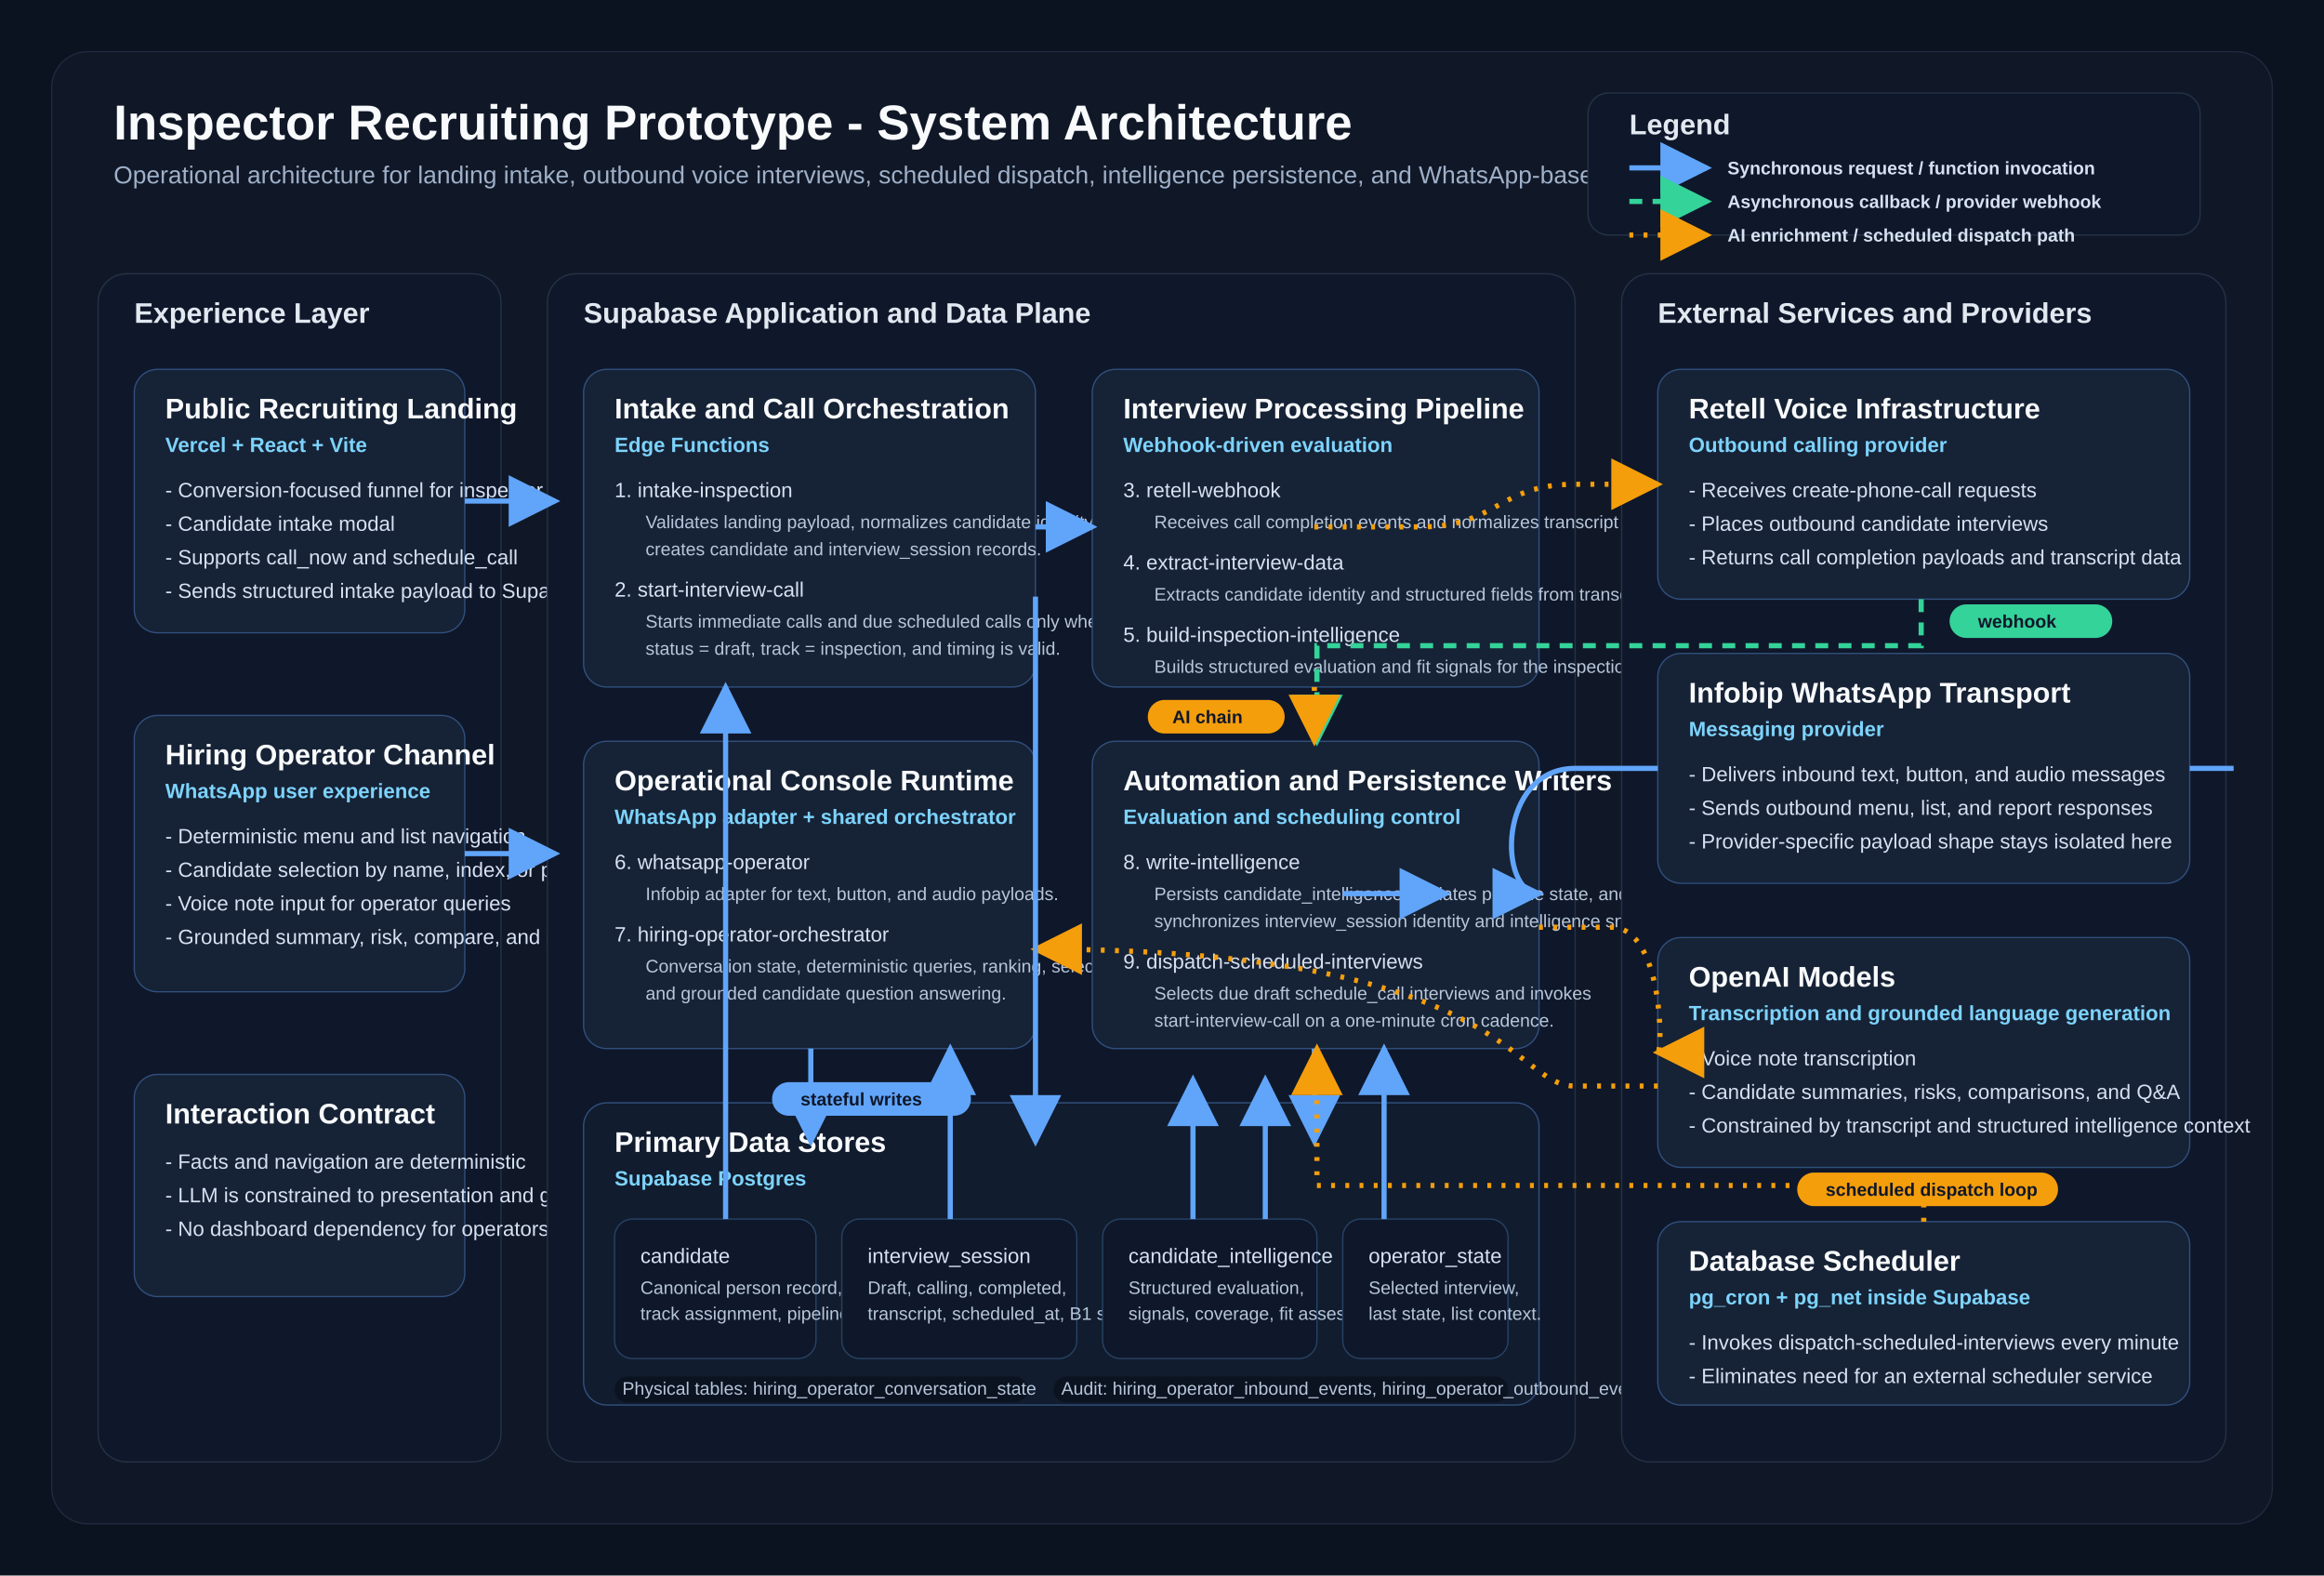
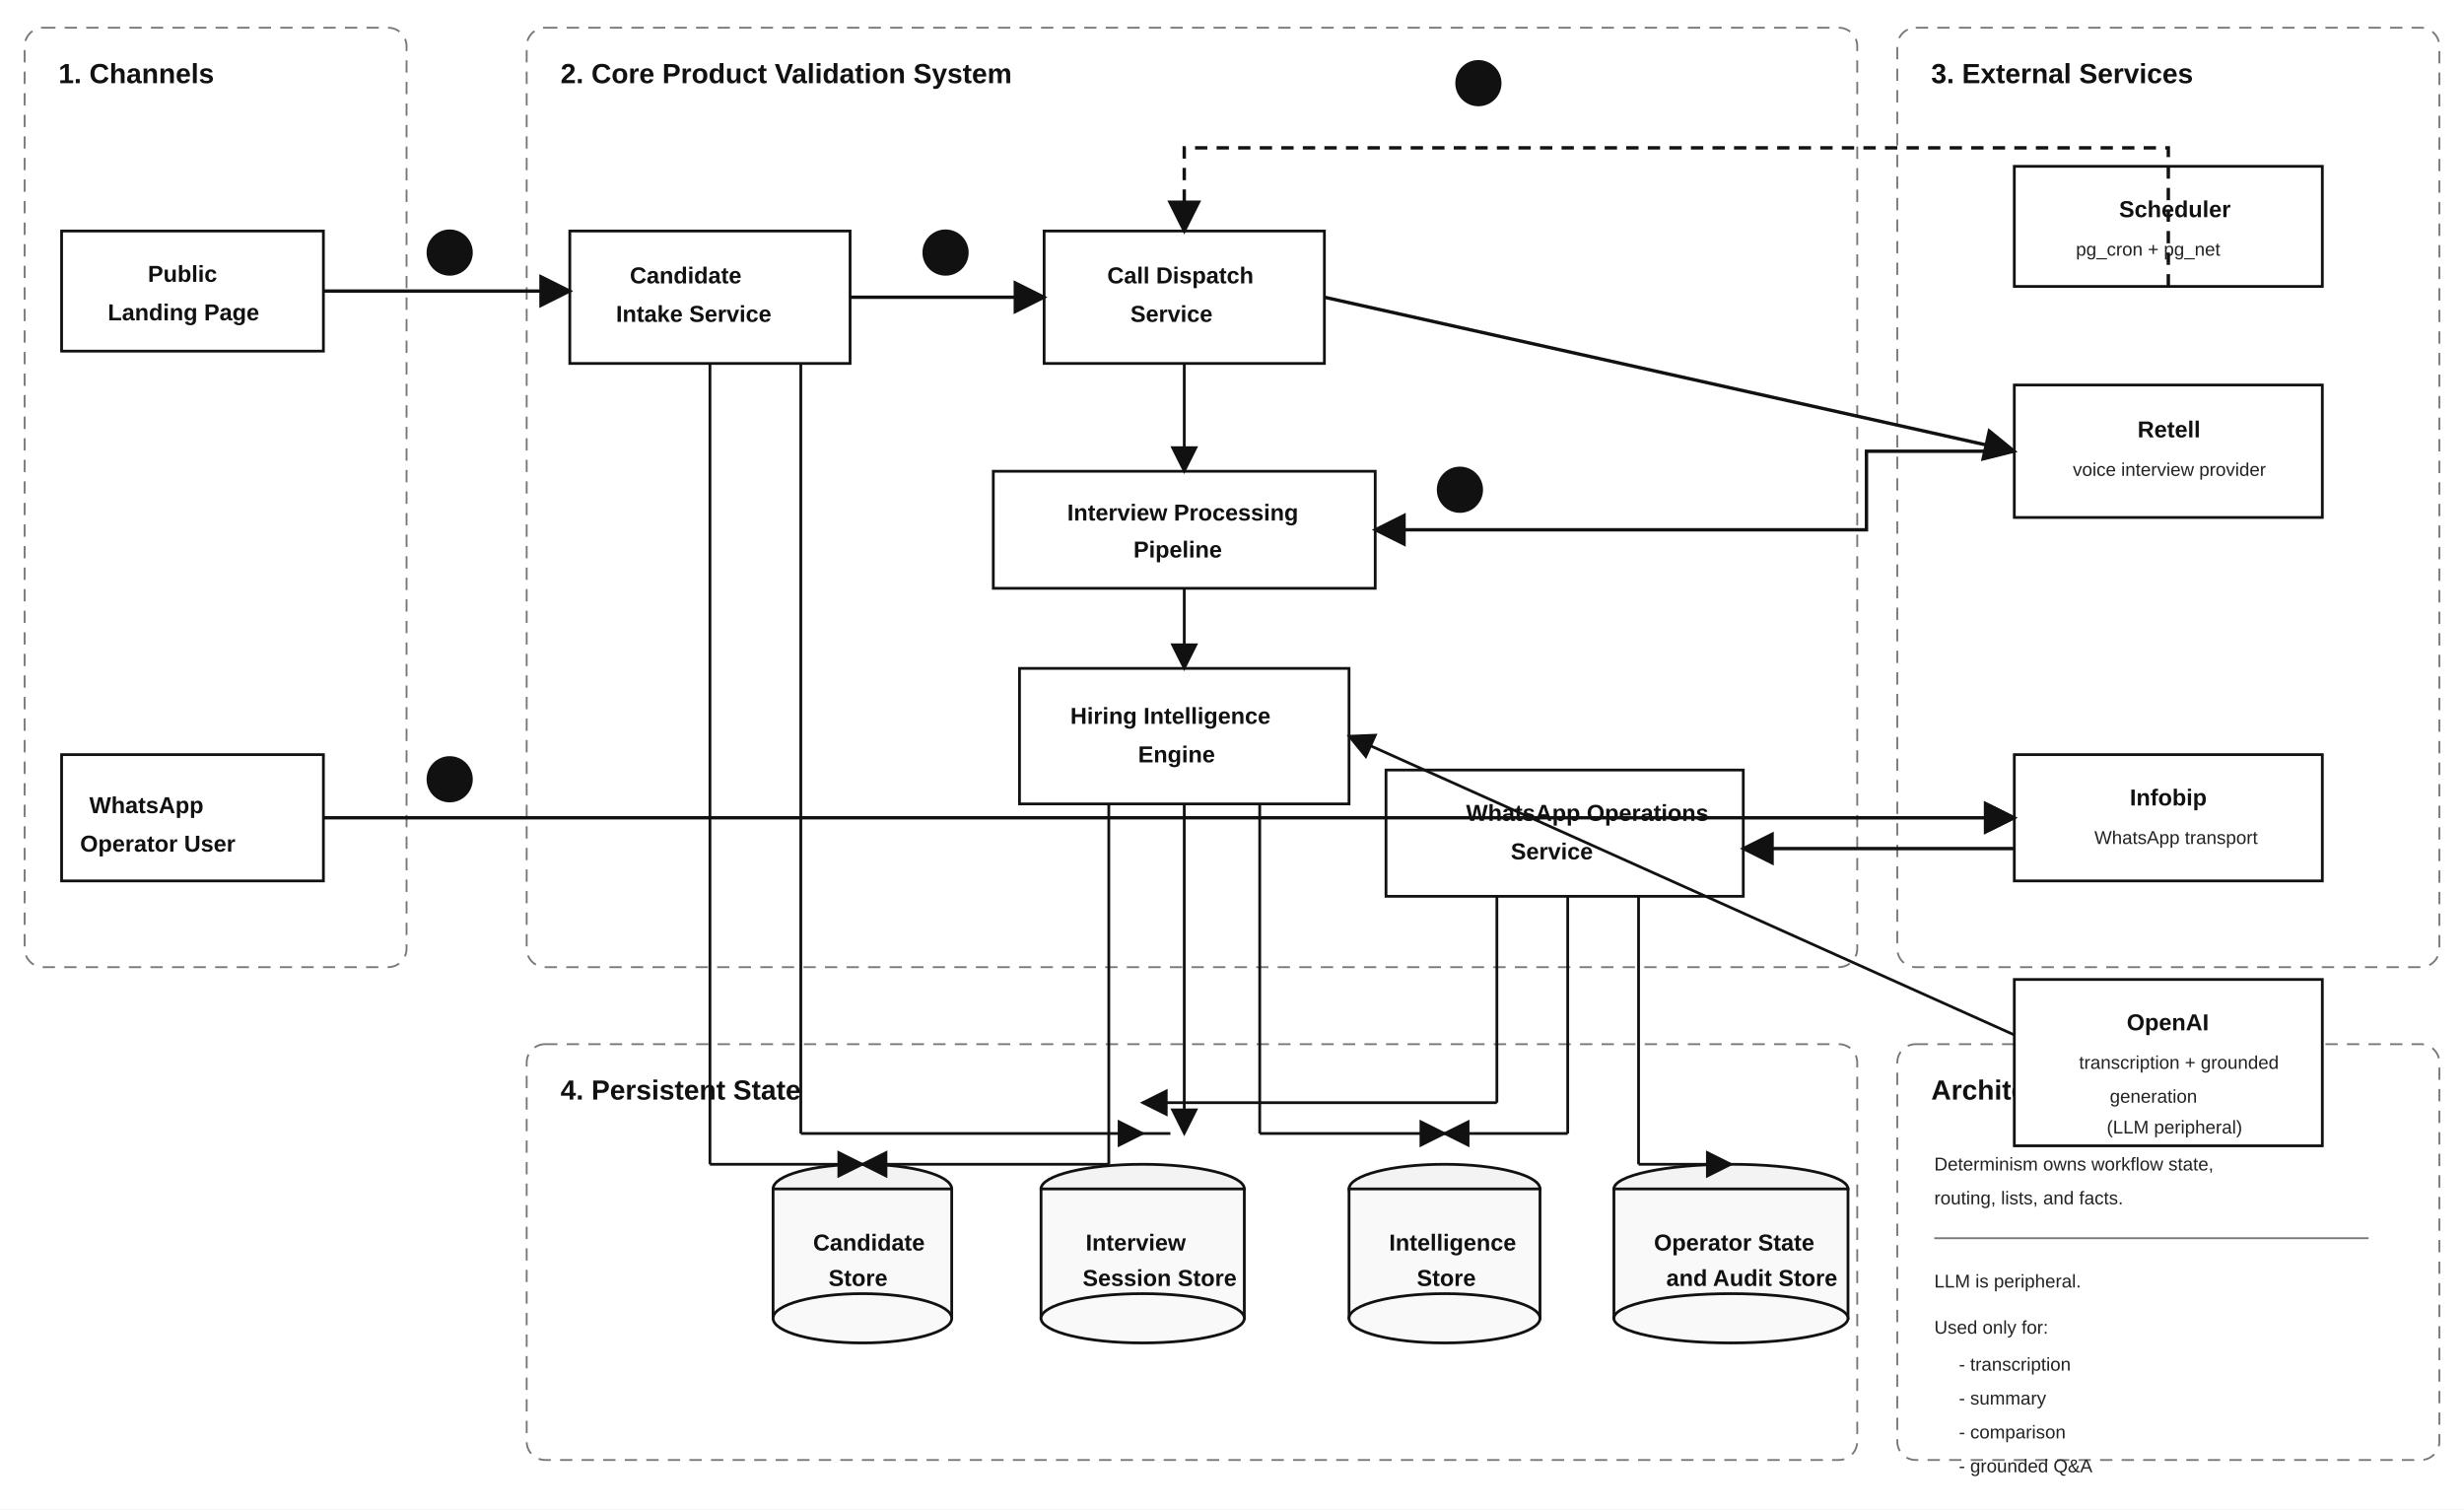
- <svg xmlns="http://www.w3.org/2000/svg" width="1800" height="1220" viewBox="0 0 1800 1220" fill="none">
+ <svg xmlns="http://www.w3.org/2000/svg" width="1600" height="980" viewBox="0 0 1600 980">
  <defs>
    <style>
-       .title { font: 700 38px Arial, Helvetica, sans-serif; fill: #F8FAFC; }
-       .subtitle { font: 400 19px Arial, Helvetica, sans-serif; fill: #9FB0C9; }
-       .section { font: 700 22px Arial, Helvetica, sans-serif; fill: #E2E8F0; letter-spacing: 0; }
-       .cardTitle { font: 700 22px Arial, Helvetica, sans-serif; fill: #F8FAFC; }
-       .cardSub { font: 600 16px Arial, Helvetica, sans-serif; fill: #7DD3FC; }
-       .body { font: 400 16px Arial, Helvetica, sans-serif; fill: #D6E1F2; }
-       .small { font: 400 14px Arial, Helvetica, sans-serif; fill: #B7C6DA; }
-       .label { font: 700 14px Arial, Helvetica, sans-serif; fill: #0F172A; }
-       .legend { font: 600 14px Arial, Helvetica, sans-serif; fill: #D6E1F2; }
+       .bg { fill: #ffffff; }
+       .frame { fill: none; stroke: #111111; stroke-width: 1.8; }
+       .domain { fill: none; stroke: #777777; stroke-width: 1.2; stroke-dasharray: 8 6; }
+       .box { fill: #ffffff; stroke: #111111; stroke-width: 1.8; }
+       .store-top { fill: #f3f3f3; stroke: #111111; stroke-width: 1.8; }
+       .store-body { fill: #f9f9f9; stroke: #111111; stroke-width: 1.8; }
+       .title { font: 700 20px Arial, Helvetica, sans-serif; fill: #111111; }
+       .domain-title { font: 700 18px Arial, Helvetica, sans-serif; fill: #111111; }
+       .box-title { font: 700 15px Arial, Helvetica, sans-serif; fill: #111111; }
+       .box-text { font: 400 12px Arial, Helvetica, sans-serif; fill: #222222; }
+       .flow-label { font: 700 12px Arial, Helvetica, sans-serif; fill: #111111; }
+       .principle-title { font: 700 18px Arial, Helvetica, sans-serif; fill: #111111; }
+       .principle-text { font: 400 12px Arial, Helvetica, sans-serif; fill: #222222; }
    </style>
-     <marker id="arrow-blue" markerWidth="10" markerHeight="10" refX="9" refY="5" orient="auto">
-       <path d="M0 0L10 5L0 10V0Z" fill="#60A5FA" />
-     </marker>
-     <marker id="arrow-green" markerWidth="10" markerHeight="10" refX="9" refY="5" orient="auto">
-       <path d="M0 0L10 5L0 10V0Z" fill="#34D399" />
-     </marker>
-     <marker id="arrow-amber" markerWidth="10" markerHeight="10" refX="9" refY="5" orient="auto">
-       <path d="M0 0L10 5L0 10V0Z" fill="#F59E0B" />
-     </marker>
-     <marker id="arrow-slate" markerWidth="10" markerHeight="10" refX="9" refY="5" orient="auto">
-       <path d="M0 0L10 5L0 10V0Z" fill="#94A3B8" />
+     <marker id="arrow" markerWidth="10" markerHeight="10" refX="9" refY="5" orient="auto">
+       <path d="M0 0L10 5L0 10V0Z" fill="#111111" />
    </marker>
  </defs>
-   <rect width="1800" height="1220" fill="#0B1220" />
-   <rect x="40" y="40" width="1720" height="1140" rx="28" fill="#101827" stroke="#1F2A3D" />
-   <text x="88" y="108" class="title">Inspector Recruiting Prototype - System Architecture</text>
-   <text x="88" y="142" class="subtitle">Operational architecture for landing intake, outbound voice interviews, scheduled dispatch, intelligence persistence, and WhatsApp-based recruiting operations.</text>
-   <rect x="1230" y="72" width="474" height="110" rx="16" fill="#0F172A" stroke="#243247" />
-   <text x="1262" y="104" class="section">Legend</text>
-   <line x1="1262" y1="130" x2="1322" y2="130" stroke="#60A5FA" stroke-width="4" marker-end="url(#arrow-blue)" />
-   <text x="1338" y="135" class="legend">Synchronous request / function invocation</text>
-   <line x1="1262" y1="156" x2="1322" y2="156" stroke="#34D399" stroke-width="4" stroke-dasharray="10 8" marker-end="url(#arrow-green)" />
-   <text x="1338" y="161" class="legend">Asynchronous callback / provider webhook</text>
-   <line x1="1262" y1="182" x2="1322" y2="182" stroke="#F59E0B" stroke-width="4" stroke-dasharray="3 8" marker-end="url(#arrow-amber)" />
-   <text x="1338" y="187" class="legend">AI enrichment / scheduled dispatch path</text>
-   <rect x="76" y="212" width="312" height="920" rx="22" fill="#0F172A" stroke="#243247" />
-   <text x="104" y="250" class="section">Experience Layer</text>
-   <rect x="104" y="286" width="256" height="204" rx="18" fill="#162235" stroke="#30507E" />
-   <text x="128" y="324" class="cardTitle">Public Recruiting Landing</text>
-   <text x="128" y="350" class="cardSub">Vercel + React + Vite</text>
-   <text x="128" y="385" class="body">- Conversion-focused funnel for inspector recruiting</text>
-   <text x="128" y="411" class="body">- Candidate intake modal</text>
-   <text x="128" y="437" class="body">- Supports call_now and schedule_call</text>
-   <text x="128" y="463" class="body">- Sends structured intake payload to Supabase</text>
-   <rect x="104" y="554" width="256" height="214" rx="18" fill="#162235" stroke="#30507E" />
-   <text x="128" y="592" class="cardTitle">Hiring Operator Channel</text>
-   <text x="128" y="618" class="cardSub">WhatsApp user experience</text>
-   <text x="128" y="653" class="body">- Deterministic menu and list navigation</text>
-   <text x="128" y="679" class="body">- Candidate selection by name, index, or phone</text>
-   <text x="128" y="705" class="body">- Voice note input for operator queries</text>
-   <text x="128" y="731" class="body">- Grounded summary, risk, compare, and phone lookups</text>
-   <rect x="104" y="832" width="256" height="172" rx="18" fill="#162235" stroke="#30507E" />
-   <text x="128" y="870" class="cardTitle">Interaction Contract</text>
-   <text x="128" y="905" class="body">- Facts and navigation are deterministic</text>
-   <text x="128" y="931" class="body">- LLM is constrained to presentation and grounded Q&amp;A</text>
-   <text x="128" y="957" class="body">- No dashboard dependency for operators</text>
-   <rect x="424" y="212" width="796" height="920" rx="22" fill="#0F172A" stroke="#243247" />
-   <text x="452" y="250" class="section">Supabase Application and Data Plane</text>
-   <rect x="452" y="286" width="350" height="246" rx="18" fill="#162235" stroke="#30507E" />
-   <text x="476" y="324" class="cardTitle">Intake and Call Orchestration</text>
-   <text x="476" y="350" class="cardSub">Edge Functions</text>
-   <text x="476" y="385" class="body">1. intake-inspection</text>
-   <text x="500" y="409" class="small">Validates landing payload, normalizes candidate identity,</text>
-   <text x="500" y="430" class="small">creates candidate and interview_session records.</text>
-   <text x="476" y="462" class="body">2. start-interview-call</text>
-   <text x="500" y="486" class="small">Starts immediate calls and due scheduled calls only when</text>
-   <text x="500" y="507" class="small">status = draft, track = inspection, and timing is valid.</text>
-   <rect x="846" y="286" width="346" height="246" rx="18" fill="#162235" stroke="#30507E" />
-   <text x="870" y="324" class="cardTitle">Interview Processing Pipeline</text>
-   <text x="870" y="350" class="cardSub">Webhook-driven evaluation</text>
-   <text x="870" y="385" class="body">3. retell-webhook</text>
-   <text x="894" y="409" class="small">Receives call completion events and normalizes transcript payloads.</text>
-   <text x="870" y="441" class="body">4. extract-interview-data</text>
-   <text x="894" y="465" class="small">Extracts candidate identity and structured fields from transcript.</text>
-   <text x="870" y="497" class="body">5. build-inspection-intelligence</text>
-   <text x="894" y="521" class="small">Builds structured evaluation and fit signals for the inspection track.</text>
-   <rect x="452" y="574" width="350" height="238" rx="18" fill="#162235" stroke="#30507E" />
-   <text x="476" y="612" class="cardTitle">Operational Console Runtime</text>
-   <text x="476" y="638" class="cardSub">WhatsApp adapter + shared orchestrator</text>
-   <text x="476" y="673" class="body">6. whatsapp-operator</text>
-   <text x="500" y="697" class="small">Infobip adapter for text, button, and audio payloads.</text>
-   <text x="476" y="729" class="body">7. hiring-operator-orchestrator</text>
-   <text x="500" y="753" class="small">Conversation state, deterministic queries, ranking, selection,</text>
-   <text x="500" y="774" class="small">and grounded candidate question answering.</text>
-   <rect x="846" y="574" width="346" height="238" rx="18" fill="#162235" stroke="#30507E" />
-   <text x="870" y="612" class="cardTitle">Automation and Persistence Writers</text>
-   <text x="870" y="638" class="cardSub">Evaluation and scheduling control</text>
-   <text x="870" y="673" class="body">8. write-intelligence</text>
-   <text x="894" y="697" class="small">Persists candidate_intelligence, updates pipeline state, and</text>
-   <text x="894" y="718" class="small">synchronizes interview_session identity and intelligence snapshot.</text>
-   <text x="870" y="750" class="body">9. dispatch-scheduled-interviews</text>
-   <text x="894" y="774" class="small">Selects due draft schedule_call interviews and invokes</text>
-   <text x="894" y="795" class="small">start-interview-call on a one-minute cron cadence.</text>
-   <rect x="452" y="854" width="740" height="234" rx="18" fill="#111C2E" stroke="#31517E" />
-   <text x="476" y="892" class="cardTitle">Primary Data Stores</text>
-   <text x="476" y="918" class="cardSub">Supabase Postgres</text>
-   <rect x="476" y="944" width="156" height="108" rx="14" fill="#0F172A" stroke="#274365" />
-   <text x="496" y="978" class="body">candidate</text>
-   <text x="496" y="1002" class="small">Canonical person record,</text>
-   <text x="496" y="1022" class="small">track assignment, pipeline state.</text>
-   <rect x="652" y="944" width="182" height="108" rx="14" fill="#0F172A" stroke="#274365" />
-   <text x="672" y="978" class="body">interview_session</text>
-   <text x="672" y="1002" class="small">Draft, calling, completed,</text>
-   <text x="672" y="1022" class="small">transcript, scheduled_at, B1 snapshot.</text>
-   <rect x="854" y="944" width="166" height="108" rx="14" fill="#0F172A" stroke="#274365" />
-   <text x="874" y="978" class="body">candidate_intelligence</text>
-   <text x="874" y="1002" class="small">Structured evaluation,</text>
-   <text x="874" y="1022" class="small">signals, coverage, fit assessment.</text>
-   <rect x="1040" y="944" width="128" height="108" rx="14" fill="#0F172A" stroke="#274365" />
-   <text x="1060" y="978" class="body">operator_state</text>
-   <text x="1060" y="1002" class="small">Selected interview,</text>
-   <text x="1060" y="1022" class="small">last state, list context.</text>
-   <rect x="476" y="1066" width="320" height="20" rx="10" fill="#0B1220" />
-   <text x="482" y="1080" class="small">Physical tables: hiring_operator_conversation_state</text>
-   <rect x="816" y="1066" width="352" height="20" rx="10" fill="#0B1220" />
-   <text x="822" y="1080" class="small">Audit: hiring_operator_inbound_events, hiring_operator_outbound_events</text>
-   <rect x="1256" y="212" width="468" height="920" rx="22" fill="#0F172A" stroke="#243247" />
-   <text x="1284" y="250" class="section">External Services and Providers</text>
-   <rect x="1284" y="286" width="412" height="178" rx="18" fill="#162235" stroke="#30507E" />
-   <text x="1308" y="324" class="cardTitle">Retell Voice Infrastructure</text>
-   <text x="1308" y="350" class="cardSub">Outbound calling provider</text>
-   <text x="1308" y="385" class="body">- Receives create-phone-call requests</text>
-   <text x="1308" y="411" class="body">- Places outbound candidate interviews</text>
-   <text x="1308" y="437" class="body">- Returns call completion payloads and transcript data</text>
-   <rect x="1284" y="506" width="412" height="178" rx="18" fill="#162235" stroke="#30507E" />
-   <text x="1308" y="544" class="cardTitle">Infobip WhatsApp Transport</text>
-   <text x="1308" y="570" class="cardSub">Messaging provider</text>
-   <text x="1308" y="605" class="body">- Delivers inbound text, button, and audio messages</text>
-   <text x="1308" y="631" class="body">- Sends outbound menu, list, and report responses</text>
-   <text x="1308" y="657" class="body">- Provider-specific payload shape stays isolated here</text>
-   <rect x="1284" y="726" width="412" height="178" rx="18" fill="#162235" stroke="#30507E" />
-   <text x="1308" y="764" class="cardTitle">OpenAI Models</text>
-   <text x="1308" y="790" class="cardSub">Transcription and grounded language generation</text>
-   <text x="1308" y="825" class="body">- Voice note transcription</text>
-   <text x="1308" y="851" class="body">- Candidate summaries, risks, comparisons, and Q&amp;A</text>
-   <text x="1308" y="877" class="body">- Constrained by transcript and structured intelligence context</text>
-   <rect x="1284" y="946" width="412" height="142" rx="18" fill="#162235" stroke="#30507E" />
-   <text x="1308" y="984" class="cardTitle">Database Scheduler</text>
-   <text x="1308" y="1010" class="cardSub">pg_cron + pg_net inside Supabase</text>
-   <text x="1308" y="1045" class="body">- Invokes dispatch-scheduled-interviews every minute</text>
-   <text x="1308" y="1071" class="body">- Eliminates need for an external scheduler service</text>
-   <path d="M360 388H430" stroke="#60A5FA" stroke-width="4" marker-end="url(#arrow-blue)" />
-   <path d="M802 408H846" stroke="#60A5FA" stroke-width="4" marker-end="url(#arrow-blue)" />
-   <path d="M1018 408H1100C1160 408 1160 375 1220 375H1284" stroke="#F59E0B" stroke-width="4" stroke-dasharray="3 8" marker-end="url(#arrow-amber)" />
-   <path d="M1488 464V500H1020V574" stroke="#34D399" stroke-width="4" stroke-dasharray="10 8" marker-end="url(#arrow-green)" />
-   <path d="M360 661H430" stroke="#60A5FA" stroke-width="4" marker-end="url(#arrow-blue)" />
-   <path d="M1696 595H1730" stroke="#60A5FA" stroke-width="4" />
-   <path d="M1284 595H1220C1160 595 1160 692 1192 692" stroke="#60A5FA" stroke-width="4" marker-end="url(#arrow-blue)" />
-   <path d="M1192 718H1248C1288 718 1288 815 1284 815" stroke="#F59E0B" stroke-width="4" stroke-dasharray="3 8" marker-end="url(#arrow-amber)" />
-   <path d="M1284 841H1220C1170 841 1170 735 802 735" stroke="#F59E0B" stroke-width="4" stroke-dasharray="3 8" marker-end="url(#arrow-amber)" />
-   <path d="M802 462V884" stroke="#60A5FA" stroke-width="4" marker-end="url(#arrow-blue)" />
-   <path d="M1018 532V574" stroke="#F59E0B" stroke-width="4" stroke-dasharray="3 8" marker-end="url(#arrow-amber)" />
-   <path d="M1018 812V884" stroke="#60A5FA" stroke-width="4" marker-end="url(#arrow-blue)" />
-   <path d="M628 812V884" stroke="#60A5FA" stroke-width="4" marker-end="url(#arrow-blue)" />
-   <path d="M1490 946V918H1020V812" stroke="#F59E0B" stroke-width="4" stroke-dasharray="3 8" marker-end="url(#arrow-amber)" />
-   <path d="M980 944V836" stroke="#60A5FA" stroke-width="4" marker-end="url(#arrow-blue)" />
-   <path d="M924 944V836" stroke="#60A5FA" stroke-width="4" marker-end="url(#arrow-blue)" />
-   <path d="M736 944V812" stroke="#60A5FA" stroke-width="4" marker-end="url(#arrow-blue)" />
-   <path d="M562 944V532" stroke="#60A5FA" stroke-width="4" marker-end="url(#arrow-blue)" />
-   <path d="M1072 944V812" stroke="#60A5FA" stroke-width="4" marker-end="url(#arrow-blue)" />
-   <path d="M1040 692H1120" stroke="#60A5FA" stroke-width="4" marker-end="url(#arrow-blue)" />
-   <rect x="889" y="542" width="106" height="26" rx="13" fill="#F59E0B" />
-   <text x="908" y="560" class="label">AI chain</text>
-   <rect x="598" y="838" width="154" height="26" rx="13" fill="#60A5FA" />
-   <text x="620" y="856" class="label">stateful writes</text>
-   <rect x="1510" y="468" width="126" height="26" rx="13" fill="#34D399" />
-   <text x="1532" y="486" class="label">webhook</text>
-   <rect x="1392" y="908" width="202" height="26" rx="13" fill="#F59E0B" />
-   <text x="1414" y="926" class="label">scheduled dispatch loop</text>
+   <rect class="bg" width="1600" height="980" />
+   <rect class="domain" x="16" y="18" width="248" height="610" rx="12" />
+   <rect class="domain" x="342" y="18" width="864" height="610" rx="12" />
+   <rect class="domain" x="1232" y="18" width="352" height="610" rx="12" />
+   <rect class="domain" x="342" y="678" width="864" height="270" rx="12" />
+   <rect class="domain" x="1232" y="678" width="352" height="270" rx="12" />
+   <text x="38" y="54" class="domain-title">1. Channels</text>
+   <text x="364" y="54" class="domain-title">2. Core Product Validation System</text>
+   <text x="1254" y="54" class="domain-title">3. External Services</text>
+   <text x="364" y="714" class="domain-title">4. Persistent State</text>
+   <text x="1254" y="714" class="principle-title">Architectural Principle</text>
+   <rect class="box" x="40" y="150" width="170" height="78" />
+   <text x="96" y="183" class="box-title">Public</text>
+   <text x="70" y="208" class="box-title">Landing Page</text>
+   <rect class="box" x="40" y="490" width="170" height="82" />
+   <text x="58" y="528" class="box-title">WhatsApp</text>
+   <text x="52" y="553" class="box-title">Operator User</text>
+   <rect class="box" x="370" y="150" width="182" height="86" />
+   <text x="409" y="184" class="box-title">Candidate</text>
+   <text x="400" y="209" class="box-title">Intake Service</text>
+   <rect class="box" x="678" y="150" width="182" height="86" />
+   <text x="719" y="184" class="box-title">Call Dispatch</text>
+   <text x="734" y="209" class="box-title">Service</text>
+   <rect class="box" x="645" y="306" width="248" height="76" />
+   <text x="693" y="338" class="box-title">Interview Processing</text>
+   <text x="736" y="362" class="box-title">Pipeline</text>
+   <rect class="box" x="662" y="434" width="214" height="88" />
+   <text x="695" y="470" class="box-title">Hiring Intelligence</text>
+   <text x="739" y="495" class="box-title">Engine</text>
+   <rect class="box" x="900" y="500" width="232" height="82" />
+   <text x="952" y="533" class="box-title">WhatsApp Operations</text>
+   <text x="981" y="558" class="box-title">Service</text>
+   <rect class="box" x="1308" y="108" width="200" height="78" />
+   <text x="1376" y="141" class="box-title">Scheduler</text>
+   <text x="1348" y="166" class="box-text">pg_cron + pg_net</text>
+   <rect class="box" x="1308" y="250" width="200" height="86" />
+   <text x="1388" y="284" class="box-title">Retell</text>
+   <text x="1346" y="309" class="box-text">voice interview provider</text>
+   <rect class="box" x="1308" y="490" width="200" height="82" />
+   <text x="1383" y="523" class="box-title">Infobip</text>
+   <text x="1360" y="548" class="box-text">WhatsApp transport</text>
+   <rect class="box" x="1308" y="636" width="200" height="108" />
+   <text x="1381" y="669" class="box-title">OpenAI</text>
+   <text x="1350" y="694" class="box-text">transcription + grounded</text>
+   <text x="1370" y="716" class="box-text">generation</text>
+   <text x="1368" y="736" class="box-text">(LLM peripheral)</text>
+   <ellipse class="store-top" cx="560" cy="772" rx="58" ry="16" />
+   <rect class="store-body" x="502" y="772" width="116" height="84" />
+   <ellipse class="store-body" cx="560" cy="856" rx="58" ry="16" />
+   <text x="528" y="812" class="box-title">Candidate</text>
+   <text x="538" y="835" class="box-title">Store</text>
+   <ellipse class="store-top" cx="742" cy="772" rx="66" ry="16" />
+   <rect class="store-body" x="676" y="772" width="132" height="84" />
+   <ellipse class="store-body" cx="742" cy="856" rx="66" ry="16" />
+   <text x="705" y="812" class="box-title">Interview</text>
+   <text x="703" y="835" class="box-title">Session Store</text>
+   <ellipse class="store-top" cx="938" cy="772" rx="62" ry="16" />
+   <rect class="store-body" x="876" y="772" width="124" height="84" />
+   <ellipse class="store-body" cx="938" cy="856" rx="62" ry="16" />
+   <text x="902" y="812" class="box-title">Intelligence</text>
+   <text x="920" y="835" class="box-title">Store</text>
+   <ellipse class="store-top" cx="1124" cy="772" rx="76" ry="16" />
+   <rect class="store-body" x="1048" y="772" width="152" height="84" />
+   <ellipse class="store-body" cx="1124" cy="856" rx="76" ry="16" />
+   <text x="1074" y="812" class="box-title">Operator State</text>
+   <text x="1082" y="835" class="box-title">and Audit Store</text>
+   <text x="1256" y="760" class="principle-text">Determinism owns workflow state,</text>
+   <text x="1256" y="782" class="principle-text">routing, lists, and facts.</text>
+   <line x1="1256" y1="804" x2="1538" y2="804" stroke="#777777" stroke-width="1.2" />
+   <text x="1256" y="836" class="principle-text">LLM is peripheral.</text>
+   <text x="1256" y="866" class="principle-text">Used only for:</text>
+   <text x="1272" y="890" class="principle-text">- transcription</text>
+   <text x="1272" y="912" class="principle-text">- summary</text>
+   <text x="1272" y="934" class="principle-text">- comparison</text>
+   <text x="1272" y="956" class="principle-text">- grounded Q&amp;A</text>
+   <line x1="210" y1="189" x2="370" y2="189" stroke="#111111" stroke-width="2.2" marker-end="url(#arrow)" />
+   <circle cx="292" cy="164" r="15" fill="#111111" />
+   <text x="287" y="169" class="flow-label" fill="#ffffff">A</text>
+   <line x1="552" y1="193" x2="678" y2="193" stroke="#111111" stroke-width="2.2" marker-end="url(#arrow)" />
+   <circle cx="614" cy="164" r="15" fill="#111111" />
+   <text x="609" y="169" class="flow-label" fill="#ffffff">B</text>
+   <line x1="860" y1="193" x2="1308" y2="293" stroke="#111111" stroke-width="2.2" marker-end="url(#arrow)" />
+   <path d="M1308 293H1212V344H893" fill="none" stroke="#111111" stroke-width="2.2" marker-end="url(#arrow)" />
+   <circle cx="948" cy="318" r="15" fill="#111111" />
+   <text x="943" y="323" class="flow-label" fill="#ffffff">C</text>
+   <line x1="210" y1="531" x2="1308" y2="531" stroke="#111111" stroke-width="2.2" marker-end="url(#arrow)" />
+   <line x1="1308" y1="551" x2="1132" y2="551" stroke="#111111" stroke-width="2.2" marker-end="url(#arrow)" />
+   <circle cx="292" cy="506" r="15" fill="#111111" />
+   <text x="286" y="511" class="flow-label" fill="#ffffff">D</text>
+   <path d="M1408 186V96H769V150" fill="none" stroke="#111111" stroke-width="2.2" stroke-dasharray="8 6" marker-end="url(#arrow)" />
+   <circle cx="960" cy="54" r="15" fill="#111111" />
+   <text x="955" y="59" class="flow-label" fill="#ffffff">E</text>
+   <line x1="461" y1="236" x2="461" y2="756" stroke="#111111" stroke-width="1.8" />
+   <line x1="461" y1="756" x2="560" y2="756" stroke="#111111" stroke-width="1.8" marker-end="url(#arrow)" />
+   <line x1="520" y1="236" x2="520" y2="736" stroke="#111111" stroke-width="1.8" />
+   <line x1="520" y1="736" x2="742" y2="736" stroke="#111111" stroke-width="1.8" marker-end="url(#arrow)" />
+   <line x1="769" y1="236" x2="769" y2="306" stroke="#111111" stroke-width="1.8" marker-end="url(#arrow)" />
+   <line x1="769" y1="382" x2="769" y2="434" stroke="#111111" stroke-width="1.8" marker-end="url(#arrow)" />
+   <line x1="769" y1="522" x2="769" y2="736" stroke="#111111" stroke-width="1.8" marker-end="url(#arrow)" />
+   <line x1="760" y1="736" x2="742" y2="736" stroke="#111111" stroke-width="1.8" />
+   <line x1="720" y1="522" x2="720" y2="756" stroke="#111111" stroke-width="1.8" />
+   <line x1="720" y1="756" x2="560" y2="756" stroke="#111111" stroke-width="1.8" marker-end="url(#arrow)" />
+   <line x1="818" y1="522" x2="818" y2="736" stroke="#111111" stroke-width="1.8" />
+   <line x1="818" y1="736" x2="938" y2="736" stroke="#111111" stroke-width="1.8" marker-end="url(#arrow)" />
+   <line x1="1018" y1="582" x2="1018" y2="736" stroke="#111111" stroke-width="1.8" />
+   <line x1="1018" y1="736" x2="938" y2="736" stroke="#111111" stroke-width="1.8" marker-end="url(#arrow)" />
+   <line x1="1064" y1="582" x2="1064" y2="756" stroke="#111111" stroke-width="1.8" />
+   <line x1="1064" y1="756" x2="1124" y2="756" stroke="#111111" stroke-width="1.8" marker-end="url(#arrow)" />
+   <line x1="972" y1="582" x2="972" y2="716" stroke="#111111" stroke-width="1.8" />
+   <line x1="972" y1="716" x2="742" y2="716" stroke="#111111" stroke-width="1.8" marker-end="url(#arrow)" />
+   <line x1="1308" y1="672" x2="876" y2="478" stroke="#111111" stroke-width="1.8" marker-end="url(#arrow)" />
+   <line x1="1132" y1="531" x2="1308" y2="531" stroke="#111111" stroke-width="1.8" marker-end="url(#arrow)" />
</svg>
